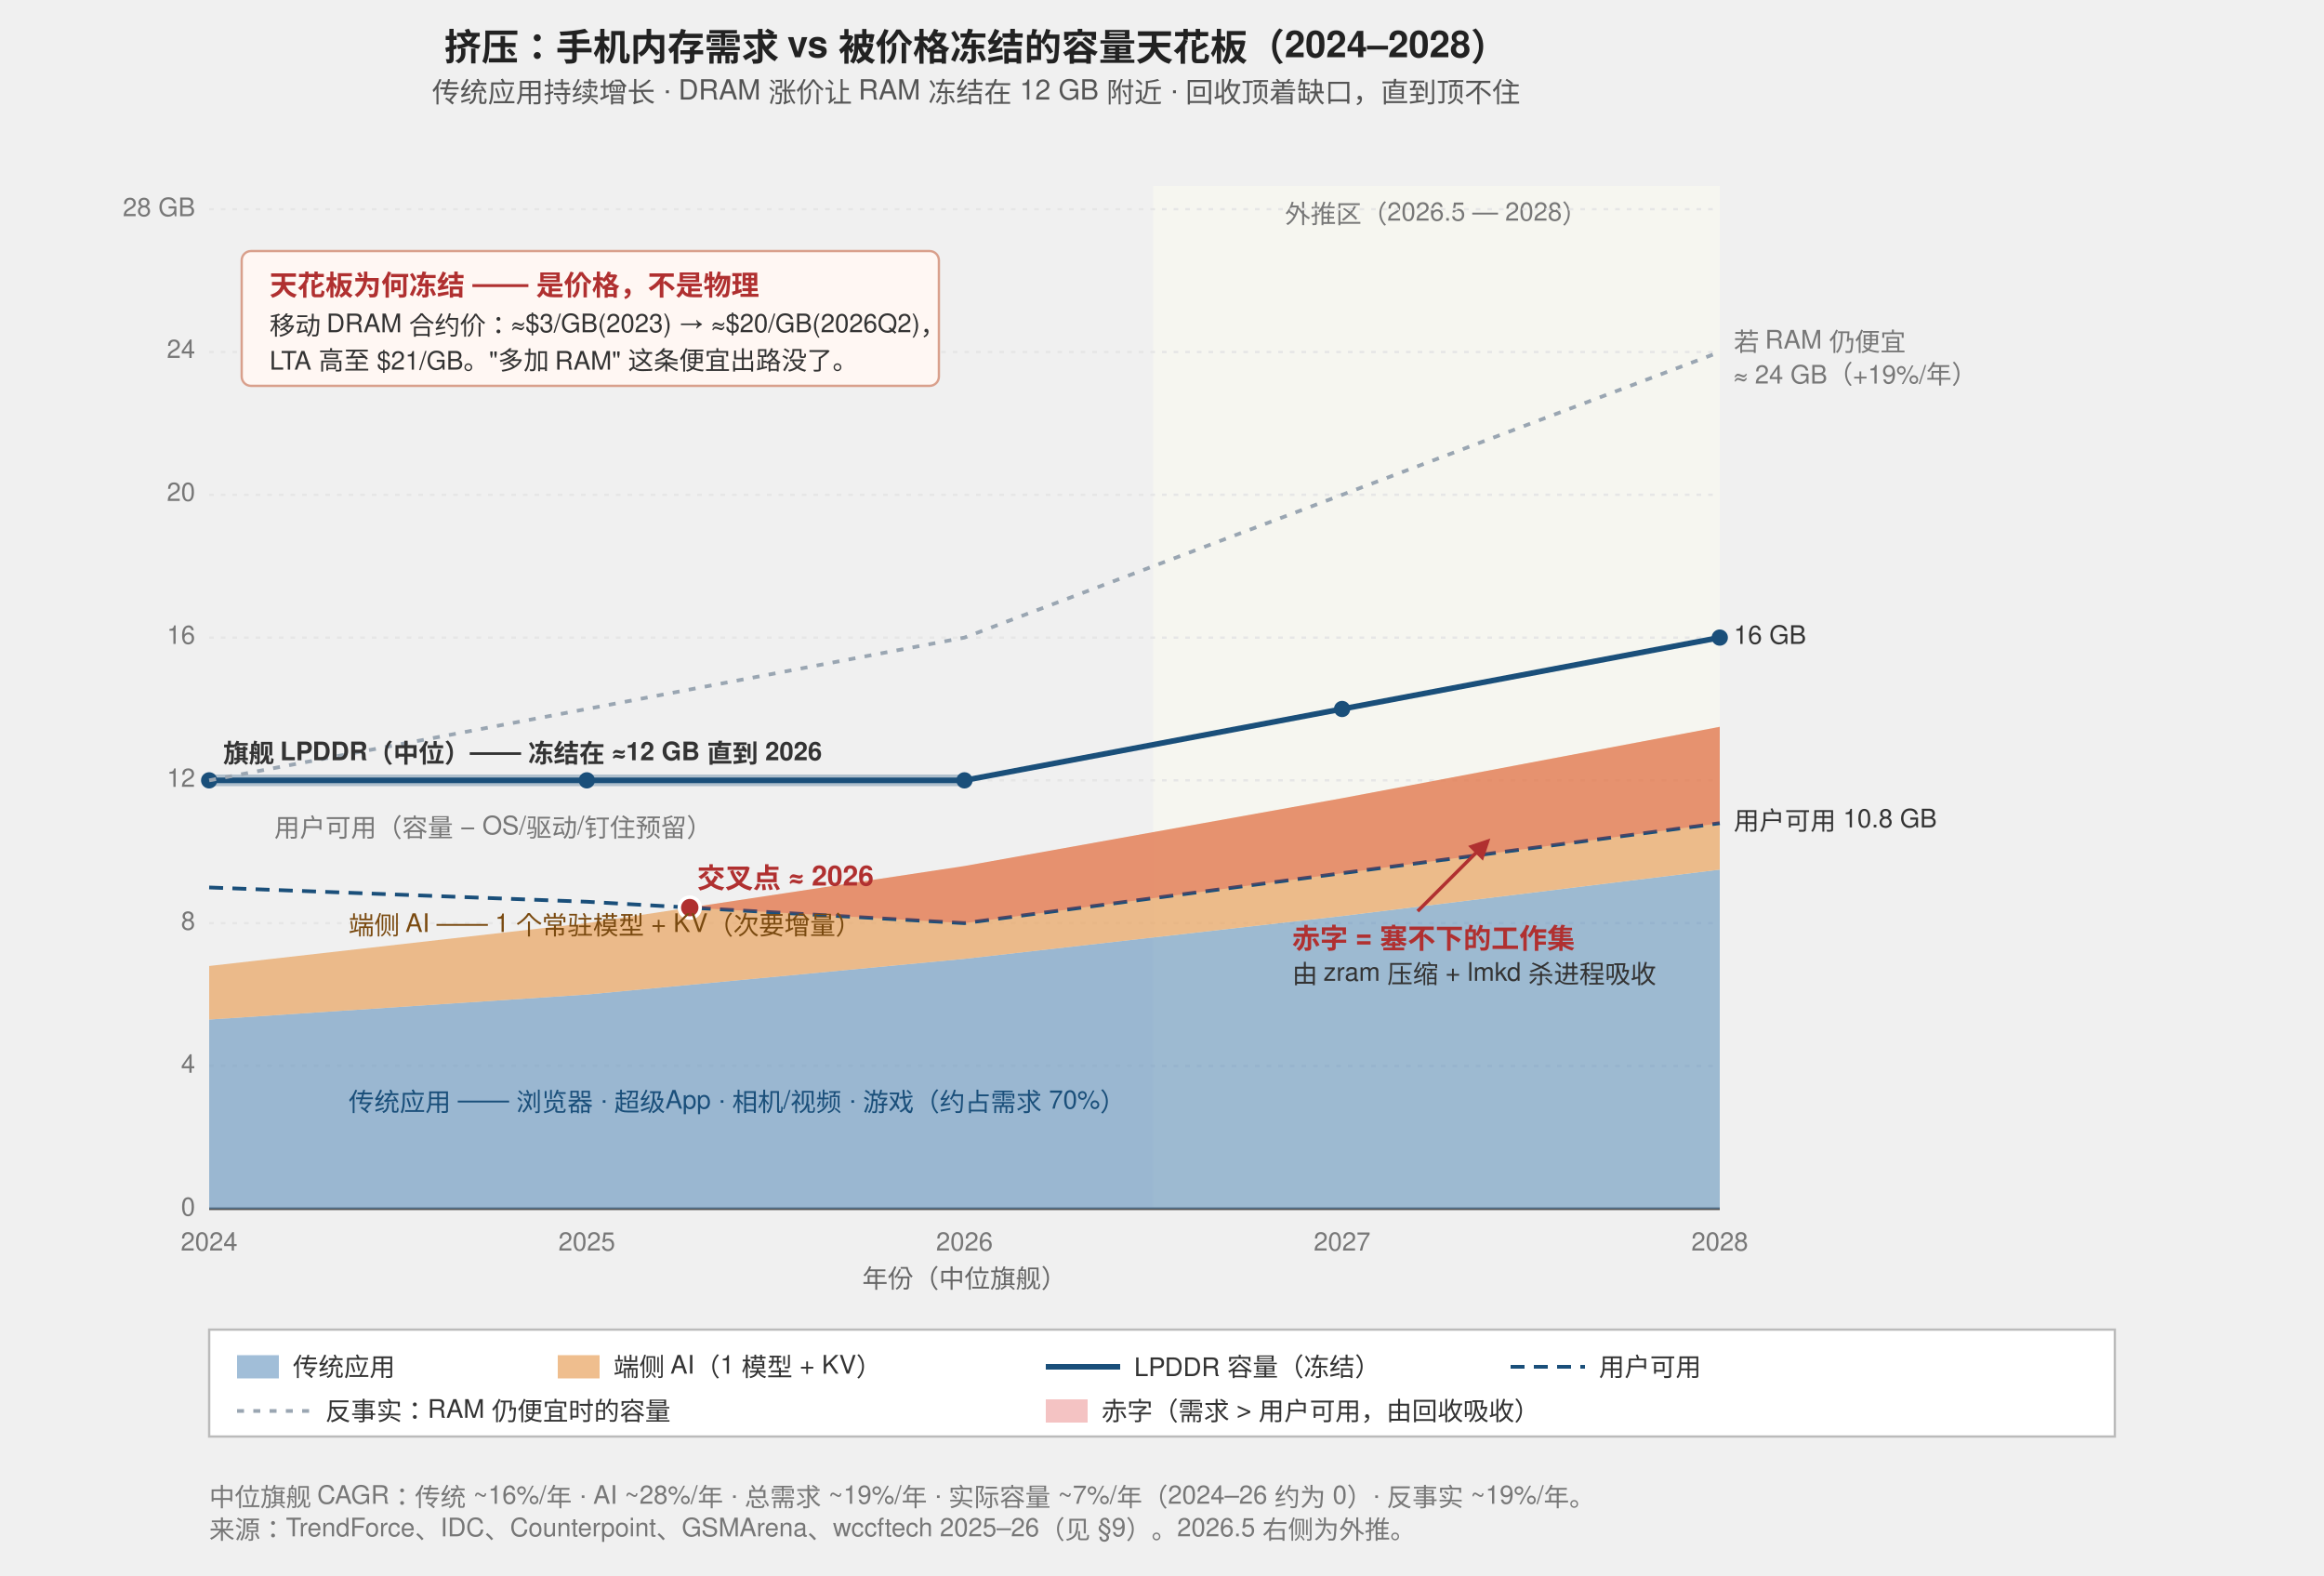
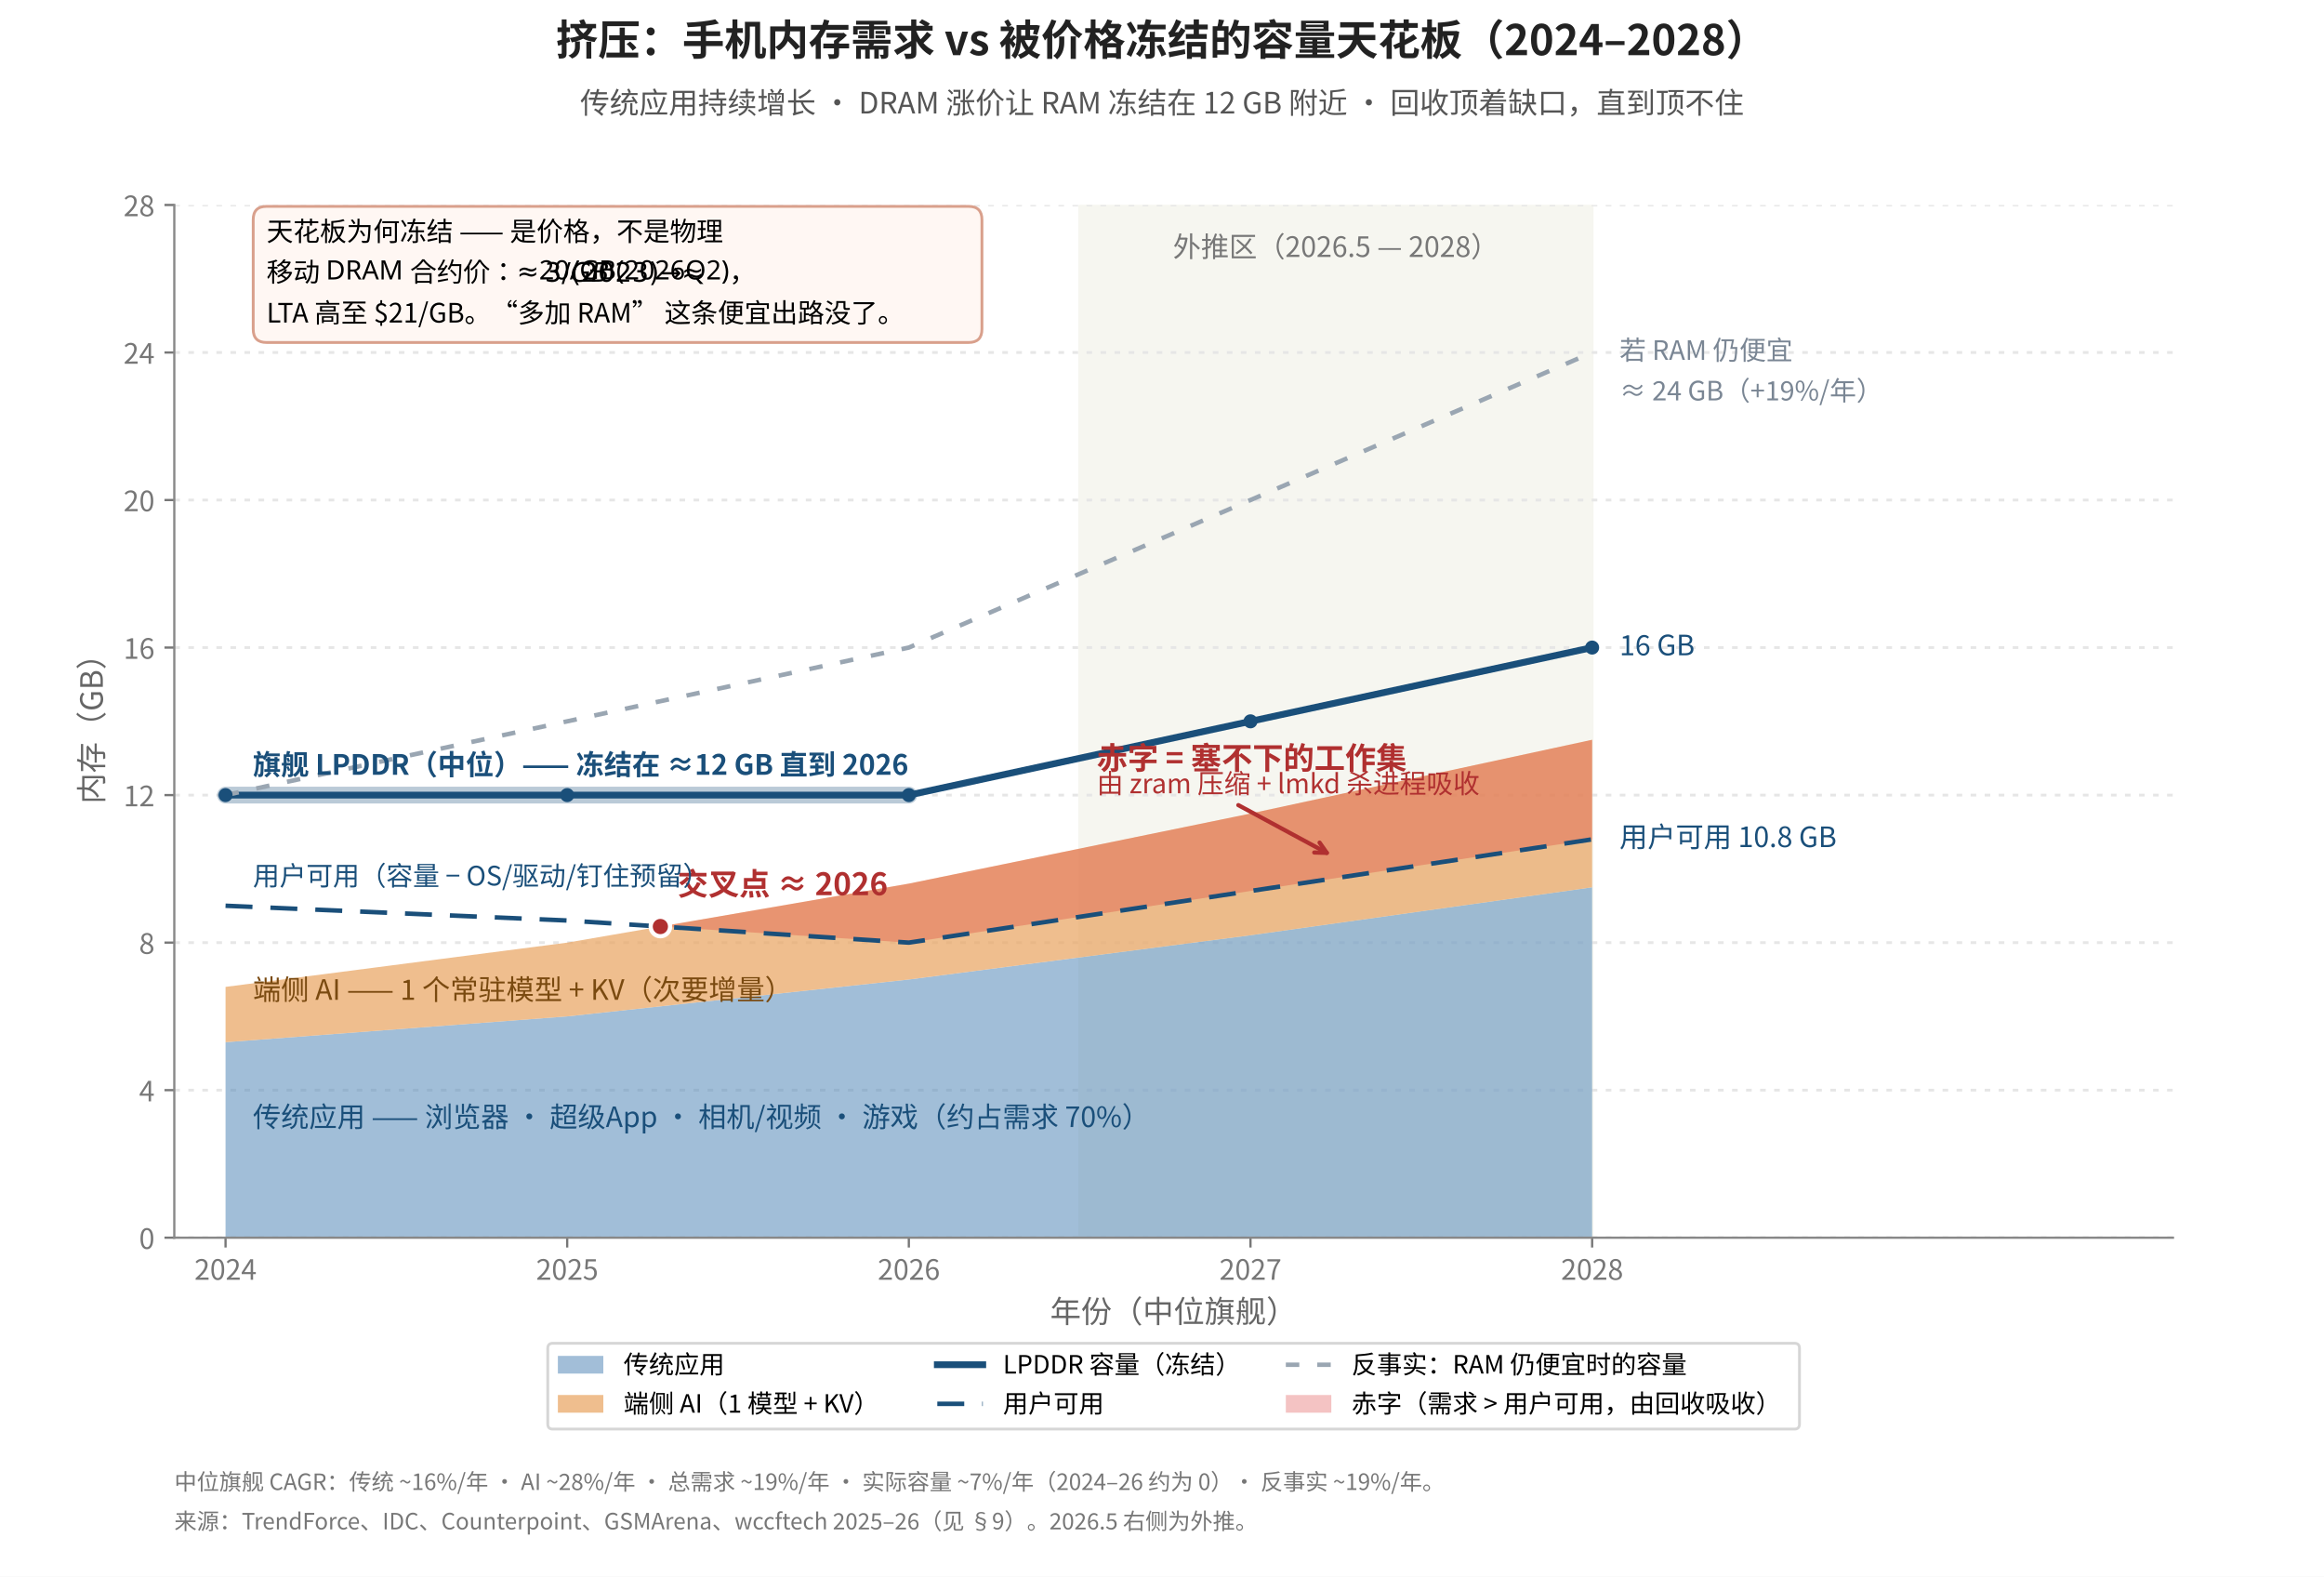
- <svg xmlns="http://www.w3.org/2000/svg" viewBox="0 0 1000 678" font-family="system-ui, -apple-system, Helvetica, Arial, sans-serif" font-size="12">
-   <style>
-     .title    { font-size: 16px; font-weight: 600; fill: #222; }
-     .subtitle { font-size: 12px; fill: #555; }
-     .axis     { stroke: #555; stroke-width: 1; }
-     .grid     { stroke: #e6e6e6; stroke-width: 1; stroke-dasharray: 2,3; }
-     .muted    { fill: #777; font-size: 11px; }
-     .ann      { fill: #333; font-size: 11px; }
-     .annbold  { fill: #b03030; font-size: 12px; font-weight: 600; }
- 
-     .area-trad { fill: #5589b8; fill-opacity: 0.55; stroke: none; }
-     .area-ai   { fill: #e8a35e; fill-opacity: 0.70; stroke: none; }
- 
-     .line-cap       { stroke: #1a4f7a; stroke-width: 2.4; fill: none; }
-     .line-userAvail { stroke: #1a4f7a; stroke-width: 1.6; fill: none; stroke-dasharray: 6,4; }
-     .line-counter   { stroke: #9aa6b2; stroke-width: 1.6; fill: none; stroke-dasharray: 3,4; }
-     .line-frozen    { stroke: #1a4f7a; stroke-width: 5; fill: none; stroke-opacity: 0.30; }
- 
-     .deficit { fill: #d62828; fill-opacity: 0.28; stroke: none; }
-     .projection-bg { fill: #f6f6f0; }
-     .dot-cap { fill: #1a4f7a; }
-     .leg-box { fill: white; stroke: #bbb; }
-     .callout { fill: #fff7f3; stroke: #d9a08c; }
-   </style>
-   <text x="420" y="26" text-anchor="middle" class="title">挤压：手机内存需求 vs 被价格冻结的容量天花板（2024–2028）</text>
-   <text x="420" y="44" text-anchor="middle" class="subtitle">传统应用持续增长 · DRAM 涨价让 RAM 冻结在 12 GB 附近 · 回收顶着缺口，直到顶不住</text>
-   <rect x="496.25" y="80" width="243.75" height="440" class="projection-bg" />
-   <text x="618" y="96" text-anchor="middle" class="muted">外推区（2026.5 — 2028）</text>
-   <g>
-     <line x1="90" x2="740" y1="520" y2="520" class="axis" />
-     <text x="84" y="523" text-anchor="end" class="muted">0</text>
-     <line x1="90" x2="740" y1="458.57" y2="458.57" class="grid" />
-     <text x="84" y="461.5" text-anchor="end" class="muted">4</text>
-     <line x1="90" x2="740" y1="397.14" y2="397.14" class="grid" />
-     <text x="84" y="400" text-anchor="end" class="muted">8</text>
-     <line x1="90" x2="740" y1="335.71" y2="335.71" class="grid" />
-     <text x="84" y="338.5" text-anchor="end" class="muted">12</text>
-     <line x1="90" x2="740" y1="274.29" y2="274.29" class="grid" />
-     <text x="84" y="277" text-anchor="end" class="muted">16</text>
-     <line x1="90" x2="740" y1="212.86" y2="212.86" class="grid" />
-     <text x="84" y="215.5" text-anchor="end" class="muted">20</text>
-     <line x1="90" x2="740" y1="151.43" y2="151.43" class="grid" />
-     <text x="84" y="154" text-anchor="end" class="muted">24</text>
-     <line x1="90" x2="740" y1="90" y2="90" class="grid" />
-     <text x="84" y="93" text-anchor="end" class="muted">28 GB</text>
-   </g>
-   <g class="muted">
-     <line x1="90" x2="740" y1="520" y2="520" class="axis" />
-     <text x="90" y="538" text-anchor="middle">2024</text>
-     <text x="252.5" y="538" text-anchor="middle">2025</text>
-     <text x="415" y="538" text-anchor="middle">2026</text>
-     <text x="577.5" y="538" text-anchor="middle">2027</text>
-     <text x="740" y="538" text-anchor="middle">2028</text>
-     <text x="415" y="554" text-anchor="middle" fill="#666" font-size="11">年份（中位旗舰）</text>
-   </g>
-   <polygon class="area-trad" points="90,520 252.5,520 415,520 577.5,520 740,520             740,374.11 577.5,394.07 415,412.50 252.5,427.86 90,438.61" />
-   <polygon class="area-ai" points="90,438.61 252.5,427.86 415,412.50 577.5,394.07 740,374.11             740,312.68 577.5,343.39 415,372.57 252.5,397.14 90,415.57" />
-   <polyline class="line-frozen" points="90,335.71 415,335.71" />
-   <polyline class="line-cap" points="90,335.71 252.5,335.71 415,335.71 577.5,305.01 740,274.29" />
-   <g>
-     <circle cx="90" cy="335.71" r="3.5" class="dot-cap" />
-     <circle cx="252.5" cy="335.71" r="3.5" class="dot-cap" />
-     <circle cx="415" cy="335.71" r="3.5" class="dot-cap" />
-     <circle cx="577.5" cy="305.01" r="3.5" class="dot-cap" />
-     <circle cx="740" cy="274.29" r="3.5" class="dot-cap" />
-   </g>
-   <polyline class="line-counter" points="90,335.71 252.5,305.01 415,274.29 577.5,212.86 740,151.43" />
-   <polyline class="line-userAvail" points="90,381.79 252.5,387.93 415,397.14 577.5,375.64 740,354.14" />
-   <polygon class="deficit" points="296.8,390.45 415,372.57 577.5,343.39 740,312.68             740,354.14 577.5,375.64 415,397.14 296.8,390.45" />
-   <circle cx="296.8" cy="390.45" r="4.5" fill="#b03030" stroke="#fff" stroke-width="1.5" />
-   <text x="300" y="382" class="annbold">交叉点 ≈ 2026</text>
-   <line x1="610" y1="392" x2="640" y2="362" stroke="#b03030" stroke-width="1.5" marker-end="url(#arrowR)" />
-   <text x="556" y="408" class="annbold">赤字 = 塞不下的工作集</text>
-   <text x="556" y="423" class="ann" fill="#b03030">由 zram 压缩 + lmkd 杀进程吸收</text>
-   <g class="ann">
-     <text x="150" y="478" fill="#1a4f7a">传统应用 —— 浏览器 · 超级App · 相机/视频 · 游戏（约占需求 70%）</text>
-     <text x="150" y="402" fill="#7a4a10">端侧 AI —— 1 个常驻模型 + KV（次要增量）</text>
-   </g>
-   <text x="96" y="328" class="ann" fill="#1a4f7a" font-weight="600">旗舰 LPDDR（中位）—— 冻结在 ≈12 GB 直到 2026</text>
-   <text x="746" y="277" class="ann" fill="#1a4f7a">16 GB</text>
-   <text x="746" y="151" class="muted" fill="#7a8694">若 RAM 仍便宜</text>
-   <text x="746" y="165" class="muted" fill="#7a8694">≈ 24 GB（+19%/年）</text>
-   <text x="746" y="357" class="ann" fill="#1a4f7a">用户可用 10.8 GB</text>
-   <text x="118" y="360" class="muted" fill="#1a4f7a">用户可用（容量 − OS/驱动/钉住预留）</text>
-   <g transform="translate(104,108)">
-     <rect x="0" y="0" width="300" height="58" rx="4" class="callout" />
-     <text x="12" y="19" class="annbold" font-size="11.5">天花板为何冻结 —— 是价格，不是物理</text>
-     <text x="12" y="36" class="ann">移动 DRAM 合约价：≈$3/GB(2023) → ≈$20/GB(2026Q2)，</text>
-     <text x="12" y="51" class="ann">LTA 高至 $21/GB。"多加 RAM" 这条便宜出路没了。</text>
+ <svg xmlns="http://www.w3.org/2000/svg" xmlns:xlink="http://www.w3.org/1999/xlink" width="828pt" height="561.6pt" viewBox="0 0 828 561.6" version="1.1">
+   <defs>
+     <style type="text/css">*{stroke-linejoin: round; stroke-linecap: butt}</style>
+   </defs>
+   <g id="figure_1">
+     <g id="patch_1">
+       <path d="M 0 561.6  L 828 561.6  L 828 0  L 0 0  z " style="fill: #ffffff" />
+     </g>
+     <g id="axes_1">
+       <g id="patch_2">
+         <path d="M 62.1 440.856  L 774.18 440.856  L 774.18 73.008  L 62.1 73.008  z " style="fill: #ffffff" />
+       </g>
+       <g id="patch_3">
+         <path d="M 384.666 440.856  L 567.251 440.856  L 567.251 73.008  L 384.666 73.008  z " clip-path="url(#pacf0ef0364)" style="fill: #f6f6f0; stroke: #f6f6f0; stroke-linejoin: miter" />
+       </g>
+       <g id="matplotlib.axis_1">
+         <g id="xtick_1">
+           <g id="line2d_1">
+             <defs>
+               <path id="mfad70a25de" d="M 0 0  L 0 3.5  " style="stroke: #777777; stroke-width: 0.8" />
+             </defs>
+             <g>
+               <use xlink:href="#mfad70a25de" x="80.358" y="440.856" style="fill: #777777; stroke: #777777; stroke-width: 0.8" />
+             </g>
+           </g>
+           <g id="text_1">
+             <text style="fill: #777777; font: 10px 'Microsoft YaHei', 'SimHei', 'PingFang SC', 'Noto Sans CJK SC', 'Source Han Sans SC', 'WenQuanYi Zen Hei', sans-serif; text-anchor: middle" x="80.358" y="455.85" transform="rotate(-0 80.35846 455.8497)">2024</text>
+           </g>
+         </g>
+         <g id="xtick_2">
+           <g id="line2d_2">
+             <g>
+               <use xlink:href="#mfad70a25de" x="202.082" y="440.856" style="fill: #777777; stroke: #777777; stroke-width: 0.8" />
+             </g>
+           </g>
+           <g id="text_2">
+             <text style="fill: #777777; font: 10px 'Microsoft YaHei', 'SimHei', 'PingFang SC', 'Noto Sans CJK SC', 'Source Han Sans SC', 'WenQuanYi Zen Hei', sans-serif; text-anchor: middle" x="202.082" y="455.85" transform="rotate(-0 202.0815 455.8497)">2025</text>
+           </g>
+         </g>
+         <g id="xtick_3">
+           <g id="line2d_3">
+             <g>
+               <use xlink:href="#mfad70a25de" x="323.805" y="440.856" style="fill: #777777; stroke: #777777; stroke-width: 0.8" />
+             </g>
+           </g>
+           <g id="text_3">
+             <text style="fill: #777777; font: 10px 'Microsoft YaHei', 'SimHei', 'PingFang SC', 'Noto Sans CJK SC', 'Source Han Sans SC', 'WenQuanYi Zen Hei', sans-serif; text-anchor: middle" x="323.805" y="455.85" transform="rotate(-0 323.8046 455.8497)">2026</text>
+           </g>
+         </g>
+         <g id="xtick_4">
+           <g id="line2d_4">
+             <g>
+               <use xlink:href="#mfad70a25de" x="445.528" y="440.856" style="fill: #777777; stroke: #777777; stroke-width: 0.8" />
+             </g>
+           </g>
+           <g id="text_4">
+             <text style="fill: #777777; font: 10px 'Microsoft YaHei', 'SimHei', 'PingFang SC', 'Noto Sans CJK SC', 'Source Han Sans SC', 'WenQuanYi Zen Hei', sans-serif; text-anchor: middle" x="445.528" y="455.85" transform="rotate(-0 445.5277 455.8497)">2027</text>
+           </g>
+         </g>
+         <g id="xtick_5">
+           <g id="line2d_5">
+             <g>
+               <use xlink:href="#mfad70a25de" x="567.251" y="440.856" style="fill: #777777; stroke: #777777; stroke-width: 0.8" />
+             </g>
+           </g>
+           <g id="text_5">
+             <text style="fill: #777777; font: 10px 'Microsoft YaHei', 'SimHei', 'PingFang SC', 'Noto Sans CJK SC', 'Source Han Sans SC', 'WenQuanYi Zen Hei', sans-serif; text-anchor: middle" x="567.251" y="455.85" transform="rotate(-0 567.2508 455.8497)">2028</text>
+           </g>
+         </g>
+         <g id="text_6">
+           <text style="fill: #666666; font: 11px 'Microsoft YaHei', 'SimHei', 'PingFang SC', 'Noto Sans CJK SC', 'Source Han Sans SC', 'WenQuanYi Zen Hei', sans-serif; text-anchor: middle" x="418.14" y="471.129" transform="rotate(-0 418.14 471.1288)">年份（中位旗舰）</text>
+         </g>
+       </g>
+       <g id="matplotlib.axis_2">
+         <g id="ytick_1">
+           <g id="line2d_6">
+             <path d="M 62.1 440.856  L 774.18 440.856  " clip-path="url(#pacf0ef0364)" style="fill: none; stroke-dasharray: 2,3; stroke-dashoffset: 0; stroke: #e6e6e6" />
+           </g>
+           <g id="line2d_7">
+             <defs>
+               <path id="m4277305686" d="M 0 0  L -3.5 0  " style="stroke: #777777; stroke-width: 0.8" />
+             </defs>
+             <g>
+               <use xlink:href="#m4277305686" x="62.1" y="440.856" style="fill: #777777; stroke: #777777; stroke-width: 0.8" />
+             </g>
+           </g>
+           <g id="text_7">
+             <text style="fill: #777777; font: 10px 'Microsoft YaHei', 'SimHei', 'PingFang SC', 'Noto Sans CJK SC', 'Source Han Sans SC', 'WenQuanYi Zen Hei', sans-serif; text-anchor: end" x="55.1" y="444.853" transform="rotate(-0 55.1 444.8529)">0</text>
+           </g>
+         </g>
+         <g id="ytick_2">
+           <g id="line2d_8">
+             <path d="M 62.1 388.306  L 774.18 388.306  " clip-path="url(#pacf0ef0364)" style="fill: none; stroke-dasharray: 2,3; stroke-dashoffset: 0; stroke: #e6e6e6" />
+           </g>
+           <g id="line2d_9">
+             <g>
+               <use xlink:href="#m4277305686" x="62.1" y="388.306" style="fill: #777777; stroke: #777777; stroke-width: 0.8" />
+             </g>
+           </g>
+           <g id="text_8">
+             <text style="fill: #777777; font: 10px 'Microsoft YaHei', 'SimHei', 'PingFang SC', 'Noto Sans CJK SC', 'Source Han Sans SC', 'WenQuanYi Zen Hei', sans-serif; text-anchor: end" x="55.1" y="392.303" transform="rotate(-0 55.1 392.3032)">4</text>
+           </g>
+         </g>
+         <g id="ytick_3">
+           <g id="line2d_10">
+             <path d="M 62.1 335.757  L 774.18 335.757  " clip-path="url(#pacf0ef0364)" style="fill: none; stroke-dasharray: 2,3; stroke-dashoffset: 0; stroke: #e6e6e6" />
+           </g>
+           <g id="line2d_11">
+             <g>
+               <use xlink:href="#m4277305686" x="62.1" y="335.757" style="fill: #777777; stroke: #777777; stroke-width: 0.8" />
+             </g>
+           </g>
+           <g id="text_9">
+             <text style="fill: #777777; font: 10px 'Microsoft YaHei', 'SimHei', 'PingFang SC', 'Noto Sans CJK SC', 'Source Han Sans SC', 'WenQuanYi Zen Hei', sans-serif; text-anchor: end" x="55.1" y="339.753" transform="rotate(-0 55.1 339.7534)">8</text>
+           </g>
+         </g>
+         <g id="ytick_4">
+           <g id="line2d_12">
+             <path d="M 62.1 283.207  L 774.18 283.207  " clip-path="url(#pacf0ef0364)" style="fill: none; stroke-dasharray: 2,3; stroke-dashoffset: 0; stroke: #e6e6e6" />
+           </g>
+           <g id="line2d_13">
+             <g>
+               <use xlink:href="#m4277305686" x="62.1" y="283.207" style="fill: #777777; stroke: #777777; stroke-width: 0.8" />
+             </g>
+           </g>
+           <g id="text_10">
+             <text style="fill: #777777; font: 10px 'Microsoft YaHei', 'SimHei', 'PingFang SC', 'Noto Sans CJK SC', 'Source Han Sans SC', 'WenQuanYi Zen Hei', sans-serif; text-anchor: end" x="55.1" y="287.204" transform="rotate(-0 55.1 287.2037)">12</text>
+           </g>
+         </g>
+         <g id="ytick_5">
+           <g id="line2d_14">
+             <path d="M 62.1 230.657  L 774.18 230.657  " clip-path="url(#pacf0ef0364)" style="fill: none; stroke-dasharray: 2,3; stroke-dashoffset: 0; stroke: #e6e6e6" />
+           </g>
+           <g id="line2d_15">
+             <g>
+               <use xlink:href="#m4277305686" x="62.1" y="230.657" style="fill: #777777; stroke: #777777; stroke-width: 0.8" />
+             </g>
+           </g>
+           <g id="text_11">
+             <text style="fill: #777777; font: 10px 'Microsoft YaHei', 'SimHei', 'PingFang SC', 'Noto Sans CJK SC', 'Source Han Sans SC', 'WenQuanYi Zen Hei', sans-serif; text-anchor: end" x="55.1" y="234.654" transform="rotate(-0 55.1 234.654)">16</text>
+           </g>
+         </g>
+         <g id="ytick_6">
+           <g id="line2d_16">
+             <path d="M 62.1 178.107  L 774.18 178.107  " clip-path="url(#pacf0ef0364)" style="fill: none; stroke-dasharray: 2,3; stroke-dashoffset: 0; stroke: #e6e6e6" />
+           </g>
+           <g id="line2d_17">
+             <g>
+               <use xlink:href="#m4277305686" x="62.1" y="178.107" style="fill: #777777; stroke: #777777; stroke-width: 0.8" />
+             </g>
+           </g>
+           <g id="text_12">
+             <text style="fill: #777777; font: 10px 'Microsoft YaHei', 'SimHei', 'PingFang SC', 'Noto Sans CJK SC', 'Source Han Sans SC', 'WenQuanYi Zen Hei', sans-serif; text-anchor: end" x="55.1" y="182.104" transform="rotate(-0 55.1 182.1043)">20</text>
+           </g>
+         </g>
+         <g id="ytick_7">
+           <g id="line2d_18">
+             <path d="M 62.1 125.558  L 774.18 125.558  " clip-path="url(#pacf0ef0364)" style="fill: none; stroke-dasharray: 2,3; stroke-dashoffset: 0; stroke: #e6e6e6" />
+           </g>
+           <g id="line2d_19">
+             <g>
+               <use xlink:href="#m4277305686" x="62.1" y="125.558" style="fill: #777777; stroke: #777777; stroke-width: 0.8" />
+             </g>
+           </g>
+           <g id="text_13">
+             <text style="fill: #777777; font: 10px 'Microsoft YaHei', 'SimHei', 'PingFang SC', 'Noto Sans CJK SC', 'Source Han Sans SC', 'WenQuanYi Zen Hei', sans-serif; text-anchor: end" x="55.1" y="129.555" transform="rotate(-0 55.1 129.5546)">24</text>
+           </g>
+         </g>
+         <g id="ytick_8">
+           <g id="line2d_20">
+             <path d="M 62.1 73.008  L 774.18 73.008  " clip-path="url(#pacf0ef0364)" style="fill: none; stroke-dasharray: 2,3; stroke-dashoffset: 0; stroke: #e6e6e6" />
+           </g>
+           <g id="line2d_21">
+             <g>
+               <use xlink:href="#m4277305686" x="62.1" y="73.008" style="fill: #777777; stroke: #777777; stroke-width: 0.8" />
+             </g>
+           </g>
+           <g id="text_14">
+             <text style="fill: #777777; font: 10px 'Microsoft YaHei', 'SimHei', 'PingFang SC', 'Noto Sans CJK SC', 'Source Han Sans SC', 'WenQuanYi Zen Hei', sans-serif; text-anchor: end" x="55.1" y="77.005" transform="rotate(-0 55.1 77.00487)">28</text>
+           </g>
+         </g>
+         <g id="text_15">
+           <text style="fill: #666666; font: 11px 'Microsoft YaHei', 'SimHei', 'PingFang SC', 'Noto Sans CJK SC', 'Source Han Sans SC', 'WenQuanYi Zen Hei', sans-serif; text-anchor: middle" x="36.637" y="256.932" transform="rotate(-90 36.63734 256.932)">内存（GB）</text>
+         </g>
+       </g>
+       <g id="text_16">
+         <text style="fill: #777777; font: 10px 'Microsoft YaHei', 'SimHei', 'PingFang SC', 'Noto Sans CJK SC', 'Source Han Sans SC', 'WenQuanYi Zen Hei', sans-serif; text-anchor: middle" x="475.958" y="91.512" transform="rotate(-0 475.9585 91.51169)">外推区（2026.5 — 2028）</text>
+       </g>
+       <g id="PolyCollection_1">
+         <path d="M 80.358 371.228  L 80.358 440.856  L 202.082 440.856  L 323.805 440.856  L 445.528 440.856  L 567.251 440.856  L 567.251 316.05  L 567.251 316.05  L 445.528 333.129  L 323.805 348.894  L 202.082 362.031  L 80.358 371.228  z " clip-path="url(#pacf0ef0364)" style="fill: #5589b8; fill-opacity: 0.55" />
+       </g>
+       <g id="PolyCollection_2">
+         <path d="M 80.358 351.521  L 80.358 371.228  L 202.082 362.031  L 323.805 348.894  L 445.528 333.129  L 567.251 316.05  L 567.251 263.501  L 567.251 263.501  L 445.528 289.776  L 323.805 314.737  L 202.082 335.757  L 80.358 351.521  z " clip-path="url(#pacf0ef0364)" style="fill: #e8a35e; fill-opacity: 0.7" />
+       </g>
+       <g id="patch_4">
+         <path d="M 62.1 440.856  L 62.1 73.008  " style="fill: none; stroke: #888888; stroke-width: 0.8; stroke-linejoin: miter; stroke-linecap: square" />
+       </g>
+       <g id="patch_5">
+         <path d="M 62.1 440.856  L 774.18 440.856  " style="fill: none; stroke: #888888; stroke-width: 0.8; stroke-linejoin: miter; stroke-linecap: square" />
+       </g>
+       <g id="PolyCollection_3">
+         <defs>
+           <path id="m91946e33a0" d="M 235.279 -231.576  L 323.805 -246.863  L 445.528 -271.824  L 567.251 -298.099  L 567.251 -298.099  L 567.251 -262.628  L 445.528 -244.236  L 323.805 -225.843  z " />
+         </defs>
+         <g clip-path="url(#pacf0ef0364)">
+           <use xlink:href="#m91946e33a0" x="0" y="561.6" style="fill: #d62828; fill-opacity: 0.28" />
+         </g>
+       </g>
+       <g id="line2d_22">
+         <path d="M 80.358 283.207  L 202.082 283.207  L 323.805 283.207  " clip-path="url(#pacf0ef0364)" style="fill: none; stroke: #1a4f7a; stroke-opacity: 0.3; stroke-width: 6; stroke-linecap: round" />
+       </g>
+       <g id="text_17">
+         <text style="fill: #1a4f7a; font: 10px 'Microsoft YaHei', 'SimHei', 'PingFang SC', 'Noto Sans CJK SC', 'Source Han Sans SC', 'WenQuanYi Zen Hei', sans-serif; text-anchor: start" x="576.989" y="233.411" transform="rotate(-0 576.9886 233.411)">16 GB</text>
+       </g>
+       <g id="text_18">
+         <text style="fill: #7a8694; font: 9.5px 'Microsoft YaHei', 'SimHei', 'PingFang SC', 'Noto Sans CJK SC', 'Source Han Sans SC', 'WenQuanYi Zen Hei', sans-serif; text-anchor: start" x="576.989" y="128.174" transform="rotate(-0 576.9886 128.1739)">若 RAM 仍便宜</text>
+       </g>
+       <g id="text_19">
+         <text style="fill: #7a8694; font: 9.5px 'Microsoft YaHei', 'SimHei', 'PingFang SC', 'Noto Sans CJK SC', 'Source Han Sans SC', 'WenQuanYi Zen Hei', sans-serif; text-anchor: start" x="576.989" y="142.625" transform="rotate(-0 576.9886 142.6251)">≈ 24 GB（+19%/年）</text>
+       </g>
+       <g id="text_20">
+         <text style="fill: #1a4f7a; font: 10px 'Microsoft YaHei', 'SimHei', 'PingFang SC', 'Noto Sans CJK SC', 'Source Han Sans SC', 'WenQuanYi Zen Hei', sans-serif; text-anchor: start" x="576.989" y="301.726" transform="rotate(-0 576.9886 301.7257)">用户可用 10.8 GB</text>
+       </g>
+       <g id="line2d_23">
+         <path d="M 80.358 283.207  L 202.082 283.207  L 323.805 283.207  L 445.528 256.932  L 567.251 230.657  " clip-path="url(#pacf0ef0364)" style="fill: none; stroke: #1a4f7a; stroke-width: 2.4; stroke-linecap: square" />
+       </g>
+       <g id="line2d_24">
+         <path d="M 80.358 283.207  L 202.082 256.932  L 323.805 230.657  L 445.528 178.107  L 567.251 125.558  " clip-path="url(#pacf0ef0364)" style="fill: none; stroke-dasharray: 4.8,6.4; stroke-dashoffset: 0; stroke: #9aa6b2; stroke-width: 1.6" />
+       </g>
+       <g id="line2d_25">
+         <path d="M 80.358 322.619  L 202.082 327.874  L 323.805 335.757  L 445.528 317.364  L 567.251 298.972  " clip-path="url(#pacf0ef0364)" style="fill: none; stroke-dasharray: 9.6,6.4; stroke-dashoffset: 0; stroke: #1a4f7a; stroke-width: 1.6" />
+       </g>
+       <g id="PathCollection_1">
+         <defs>
+           <path id="mb543592d3b" d="M 0 2  C 0.53 2 1.039 1.789 1.414 1.414  C 1.789 1.039 2 0.53 2 0  C 2 -0.53 1.789 -1.039 1.414 -1.414  C 1.039 -1.789 0.53 -2 0 -2  C -0.53 -2 -1.039 -1.789 -1.414 -1.414  C -1.789 -1.039 -2 -0.53 -2 0  C -2 0.53 -1.789 1.039 -1.414 1.414  C -1.039 1.789 -0.53 2 0 2  z " style="stroke: #1a4f7a" />
+         </defs>
+         <g clip-path="url(#pacf0ef0364)">
+           <use xlink:href="#mb543592d3b" x="80.358" y="283.207" style="fill: #1a4f7a; stroke: #1a4f7a" />
+           <use xlink:href="#mb543592d3b" x="202.082" y="283.207" style="fill: #1a4f7a; stroke: #1a4f7a" />
+           <use xlink:href="#mb543592d3b" x="323.805" y="283.207" style="fill: #1a4f7a; stroke: #1a4f7a" />
+           <use xlink:href="#mb543592d3b" x="445.528" y="256.932" style="fill: #1a4f7a; stroke: #1a4f7a" />
+           <use xlink:href="#mb543592d3b" x="567.251" y="230.657" style="fill: #1a4f7a; stroke: #1a4f7a" />
+         </g>
+       </g>
+       <g id="legend_1">
+         <g id="patch_6">
+           <path d="M 196.959 509.026  L 639.321 509.026  Q 641.121 509.026 641.121 507.226  L 641.121 480.262  Q 641.121 478.462 639.321 478.462  L 196.959 478.462  Q 195.159 478.462 195.159 480.262  L 195.159 507.226  Q 195.159 509.026 196.959 509.026  z " style="fill: #ffffff; opacity: 0.8; stroke: #cccccc; stroke-linejoin: miter" />
+         </g>
+         <g id="patch_7">
+           <path d="M 198.759 489.257  L 214.959 489.257  L 214.959 482.957  L 198.759 482.957  z " style="fill: #5589b8; opacity: 0.55" />
+         </g>
+         <g id="text_21">
+           <text style="font: 9px 'Microsoft YaHei', 'SimHei', 'PingFang SC', 'Noto Sans CJK SC', 'Source Han Sans SC', 'WenQuanYi Zen Hei', sans-serif; text-anchor: start" x="222.159" y="489.257" transform="rotate(-0 222.1594 489.2567)">传统应用</text>
+         </g>
+         <g id="patch_8">
+           <path d="M 198.759 503.188  L 214.959 503.188  L 214.959 496.888  L 198.759 496.888  z " style="fill: #e8a35e; opacity: 0.7" />
+         </g>
+         <g id="text_22">
+           <text style="font: 9px 'Microsoft YaHei', 'SimHei', 'PingFang SC', 'Noto Sans CJK SC', 'Source Han Sans SC', 'WenQuanYi Zen Hei', sans-serif; text-anchor: start" x="222.159" y="503.188" transform="rotate(-0 222.1594 503.1884)">端侧 AI（1 模型 + KV）</text>
+         </g>
+         <g id="line2d_26">
+           <path d="M 333.944 486.107  L 342.044 486.107  L 350.144 486.107  " style="fill: none; stroke: #1a4f7a; stroke-width: 2.4; stroke-linecap: square" />
+         </g>
+         <g id="text_23">
+           <text style="font: 9px 'Microsoft YaHei', 'SimHei', 'PingFang SC', 'Noto Sans CJK SC', 'Source Han Sans SC', 'WenQuanYi Zen Hei', sans-serif; text-anchor: start" x="357.344" y="489.257" transform="rotate(-0 357.3436 489.2567)">LPDDR 容量（冻结）</text>
+         </g>
+         <g id="line2d_27">
+           <path d="M 333.944 500.038  L 342.044 500.038  L 350.144 500.038  " style="fill: none; stroke-dasharray: 9.6,6.4; stroke-dashoffset: 0; stroke: #1a4f7a; stroke-width: 1.6" />
+         </g>
+         <g id="text_24">
+           <text style="font: 9px 'Microsoft YaHei', 'SimHei', 'PingFang SC', 'Noto Sans CJK SC', 'Source Han Sans SC', 'WenQuanYi Zen Hei', sans-serif; text-anchor: start" x="357.344" y="503.188" transform="rotate(-0 357.3436 503.1884)">用户可用</text>
+         </g>
+         <g id="line2d_28">
+           <path d="M 458.118 486.107  L 466.218 486.107  L 474.318 486.107  " style="fill: none; stroke-dasharray: 4.8,6.4; stroke-dashoffset: 0; stroke: #9aa6b2; stroke-width: 1.6" />
+         </g>
+         <g id="text_25">
+           <text style="font: 9px 'Microsoft YaHei', 'SimHei', 'PingFang SC', 'Noto Sans CJK SC', 'Source Han Sans SC', 'WenQuanYi Zen Hei', sans-serif; text-anchor: start" x="481.518" y="489.257" transform="rotate(-0 481.5183 489.2567)">反事实：RAM 仍便宜时的容量</text>
+         </g>
+         <g id="patch_9">
+           <path d="M 458.118 503.188  L 474.318 503.188  L 474.318 496.888  L 458.118 496.888  z " style="fill: #d62828; opacity: 0.28" />
+         </g>
+         <g id="text_26">
+           <text style="font: 9px 'Microsoft YaHei', 'SimHei', 'PingFang SC', 'Noto Sans CJK SC', 'Source Han Sans SC', 'WenQuanYi Zen Hei', sans-serif; text-anchor: start" x="481.518" y="503.188" transform="rotate(-0 481.5183 503.1884)">赤字（需求 &gt; 用户可用，由回收吸收）</text>
+         </g>
+       </g>
+       <g id="PathCollection_2">
+         <defs>
+           <path id="m304b45725b" d="M 0 3.464  C 0.919 3.464 1.8 3.099 2.449 2.449  C 3.099 1.8 3.464 0.919 3.464 0  C 3.464 -0.919 3.099 -1.8 2.449 -2.449  C 1.8 -3.099 0.919 -3.464 0 -3.464  C -0.919 -3.464 -1.8 -3.099 -2.449 -2.449  C -3.099 -1.8 -3.464 -0.919 -3.464 0  C -3.464 0.919 -3.099 1.8 -2.449 2.449  C -1.8 3.099 -0.919 3.464 0 3.464  z " style="stroke: #ffffff; stroke-width: 1.5" />
+         </defs>
+         <g clip-path="url(#pacf0ef0364)">
+           <use xlink:href="#m304b45725b" x="235.279" y="330.024" style="fill: #b03030; stroke: #ffffff; stroke-width: 1.5" />
+         </g>
+       </g>
+       <g id="text_27">
+         <text style="fill: #b03030; font: 700 11px 'Microsoft YaHei', 'SimHei', 'PingFang SC', 'Noto Sans CJK SC', 'Source Han Sans SC', 'WenQuanYi Zen Hei', sans-serif; text-anchor: start" x="241.365" y="318.857" transform="rotate(-0 241.3649 318.8571)">交叉点 ≈ 2026</text>
+       </g>
+       <g id="text_28">
+         <text style="fill: #1a4f7a; font: 10px 'Microsoft YaHei', 'SimHei', 'PingFang SC', 'Noto Sans CJK SC', 'Source Han Sans SC', 'WenQuanYi Zen Hei', sans-serif; text-anchor: start" x="90.096" y="401.444" transform="rotate(-0 90.09631 401.4437)">传统应用 —— 浏览器 · 超级App · 相机/视频 · 游戏（约占需求 70%）</text>
+       </g>
+       <g id="text_29">
+         <text style="fill: #7a4a10; font: 10px 'Microsoft YaHei', 'SimHei', 'PingFang SC', 'Noto Sans CJK SC', 'Source Han Sans SC', 'WenQuanYi Zen Hei', sans-serif; text-anchor: start" x="90.096" y="356.12" transform="rotate(-0 90.09631 356.1196)">端侧 AI —— 1 个常驻模型 + KV（次要增量）</text>
+       </g>
+       <g id="text_30">
+         <text style="fill: #1a4f7a; font: 700 10px 'Microsoft YaHei', 'SimHei', 'PingFang SC', 'Noto Sans CJK SC', 'Source Han Sans SC', 'WenQuanYi Zen Hei', sans-serif; text-anchor: start" x="90.096" y="275.981" transform="rotate(-0 90.09631 275.9813)">旗舰 LPDDR（中位）—— 冻结在 ≈12 GB 直到 2026</text>
+       </g>
+       <g id="text_31">
+         <text style="fill: #1a4f7a; font: 9.5px 'Microsoft YaHei', 'SimHei', 'PingFang SC', 'Noto Sans CJK SC', 'Source Han Sans SC', 'WenQuanYi Zen Hei', sans-serif; text-anchor: start" x="90.096" y="315.394" transform="rotate(-0 90.09631 315.3936)">用户可用（容量 − OS/驱动/钉住预留）</text>
+       </g>
+       <g id="text_32">
+         <text style="fill: #b03030; font: 700 11px 'Microsoft YaHei', 'SimHei', 'PingFang SC', 'Noto Sans CJK SC', 'Source Han Sans SC', 'WenQuanYi Zen Hei', sans-serif; text-anchor: start" x="390.752" y="274.011" transform="rotate(-0 390.7523 274.0107)">赤字 = 塞不下的工作集</text>
+       </g>
+       <g id="text_33">
+         <text style="fill: #b03030; font: 9.5px 'Microsoft YaHei', 'SimHei', 'PingFang SC', 'Noto Sans CJK SC', 'Source Han Sans SC', 'WenQuanYi Zen Hei', sans-serif; text-anchor: start" x="390.752" y="282.55" transform="rotate(-0 390.7523 282.55)">由 zram 压缩 + lmkd 杀进程吸收</text>
+       </g>
+       <g id="patch_10">
+         <path d="M 441.2 286.783  Q 457.699 295.687 472.722 303.794  " style="fill: none; stroke: #b03030; stroke-width: 1.5; stroke-linecap: round" />
+         <path d="M 470.151 300.134  L 472.722 303.794  L 468.252 303.654  " style="fill: none; stroke: #b03030; stroke-width: 1.5; stroke-linecap: round" />
+       </g>
+       <g id="text_34">
+         <g id="patch_11">
+           <path d="M 94.965 121.993  L 345.1 121.993  Q 349.85 121.993 349.85 117.243  L 349.85 78.263  Q 349.85 73.513 345.1 73.513  L 94.965 73.513  Q 90.215 73.513 90.215 78.263  L 90.215 117.243  Q 90.215 121.993 94.965 121.993  z " style="fill: #fff7f3; stroke: #d9a08c; stroke-linejoin: miter" />
+         </g>
+         <text style="font: 9.5px 'Microsoft YaHei', 'SimHei', 'PingFang SC', 'Noto Sans CJK SC', 'Source Han Sans SC', 'WenQuanYi Zen Hei', sans-serif" transform="translate(94.96523 85.85703)">天花板为何冻结 —— 是价格，不是物理</text>
+         <g transform="translate(94.96523 100.3692)">
+           <text>
+             <tspan style="font: 9.5px 'Microsoft YaHei'" x="0 9.5 19 21.811 29.047 35.249 41.934 51.216 54.027 63.527 73.027 82.527 92.027 169.715 175.786 181.357 185.416 192.481 198.441 201.614 207.685 213.256 218.827 224.398 232.14 237.336 240.509" y="-0.047">移动 DRAM 合约价：≈20/GB(2026Q2)，</tspan>
+             <tspan style="font: 9.5px 'DejaVu Sans'" x="99.082 105.126 122.206 125.912 131.956 138 144.045 150.089 153.795 161.755" y="-0.047">3/(2023)→≈</tspan>
+             <tspan style="font: oblique 9.5px 'DejaVu Sans'" x="108.327 115.688" y="-0.047">GB</tspan>
+           </text>
+         </g>
+         <text style="font: 9.5px 'Microsoft YaHei', 'SimHei', 'PingFang SC', 'Noto Sans CJK SC', 'Source Han Sans SC', 'WenQuanYi Zen Hei', sans-serif" transform="translate(94.96523 114.8813)">LTA 高至 $21/GB。“多加 RAM” 这条便宜出路没了。</text>
+       </g>
+     </g>
+     <g id="text_35">
+       <text style="fill: #222222; font: 700 15px 'Microsoft YaHei', 'SimHei', 'PingFang SC', 'Noto Sans CJK SC', 'Source Han Sans SC', 'WenQuanYi Zen Hei', sans-serif; text-anchor: middle" x="414" y="19.656" transform="rotate(-0 414 19.656)">挤压：手机内存需求 vs 被价格冻结的容量天花板（2024–2028）</text>
+     </g>
+     <g id="text_36">
+       <text style="fill: #555555; font: 10.5px 'Microsoft YaHei', 'SimHei', 'PingFang SC', 'Noto Sans CJK SC', 'Source Han Sans SC', 'WenQuanYi Zen Hei', sans-serif; text-anchor: middle" x="414" y="40.435" transform="rotate(-0 414 40.4352)">传统应用持续增长 · DRAM 涨价让 RAM 冻结在 12 GB 附近 · 回收顶着缺口，直到顶不住</text>
+     </g>
+     <g id="text_37">
+       <text style="fill: #777777; font: 8px 'Microsoft YaHei', 'SimHei', 'PingFang SC', 'Noto Sans CJK SC', 'Source Han Sans SC', 'WenQuanYi Zen Hei', sans-serif; text-anchor: start" x="62.1" y="530.712" transform="rotate(-0 62.1 530.712)">中位旗舰 CAGR：传统 ~16%/年 · AI ~28%/年 · 总需求 ~19%/年 · 实际容量 ~7%/年（2024–26 约为 0）· 反事实 ~19%/年。</text>
+     </g>
+     <g id="text_38">
+       <text style="fill: #777777; font: 8px 'Microsoft YaHei', 'SimHei', 'PingFang SC', 'Noto Sans CJK SC', 'Source Han Sans SC', 'WenQuanYi Zen Hei', sans-serif; text-anchor: start" x="62.1" y="544.752" transform="rotate(-0 62.1 544.752)">来源：TrendForce、IDC、Counterpoint、GSMArena、wccftech 2025–26（见 §9）。2026.5 右侧为外推。</text>
+     </g>
  </g>
  <defs>
-     <marker id="arrowR" viewBox="0 0 10 10" refX="8" refY="5" markerUnits="strokeWidth" markerWidth="6" markerHeight="6" orient="auto">
-       <path d="M 0 0 L 10 5 L 0 10 z" fill="#b03030" />
-     </marker>
+     <clipPath id="pacf0ef0364">
+       <rect x="62.1" y="73.008" width="712.08" height="367.848" />
+     </clipPath>
  </defs>
-   <g transform="translate(90, 572)">
-     <rect x="0" y="0" width="820" height="46" class="leg-box" />
-     <rect x="12" y="11" width="18" height="10" class="area-trad" />
-     <text x="36" y="20" class="ann">传统应用</text>
-     <rect x="150" y="11" width="18" height="10" class="area-ai" />
-     <text x="174" y="20" class="ann">端侧 AI（1 模型 + KV）</text>
-     <line x1="360" y1="16" x2="392" y2="16" class="line-cap" />
-     <text x="398" y="20" class="ann">LPDDR 容量（冻结）</text>
-     <line x1="560" y1="16" x2="592" y2="16" class="line-userAvail" />
-     <text x="598" y="20" class="ann">用户可用</text>
-     <line x1="12" y1="35" x2="44" y2="35" class="line-counter" />
-     <text x="50" y="39" class="ann">反事实：RAM 仍便宜时的容量</text>
-     <rect x="360" y="30" width="18" height="10" class="deficit" />
-     <text x="384" y="39" class="ann">赤字（需求 &gt; 用户可用，由回收吸收）</text>
-   </g>
-   <text x="90" y="648" class="muted" font-size="10">
-     中位旗舰 CAGR：传统 ~16%/年 · AI ~28%/年 · 总需求 ~19%/年 · 实际容量 ~7%/年（2024–26 约为 0）· 反事实 ~19%/年。
-   </text>
-   <text x="90" y="662" class="muted" font-size="10">
-     来源：TrendForce、IDC、Counterpoint、GSMArena、wccftech 2025–26（见 §9）。2026.5 右侧为外推。
-   </text>
</svg>
